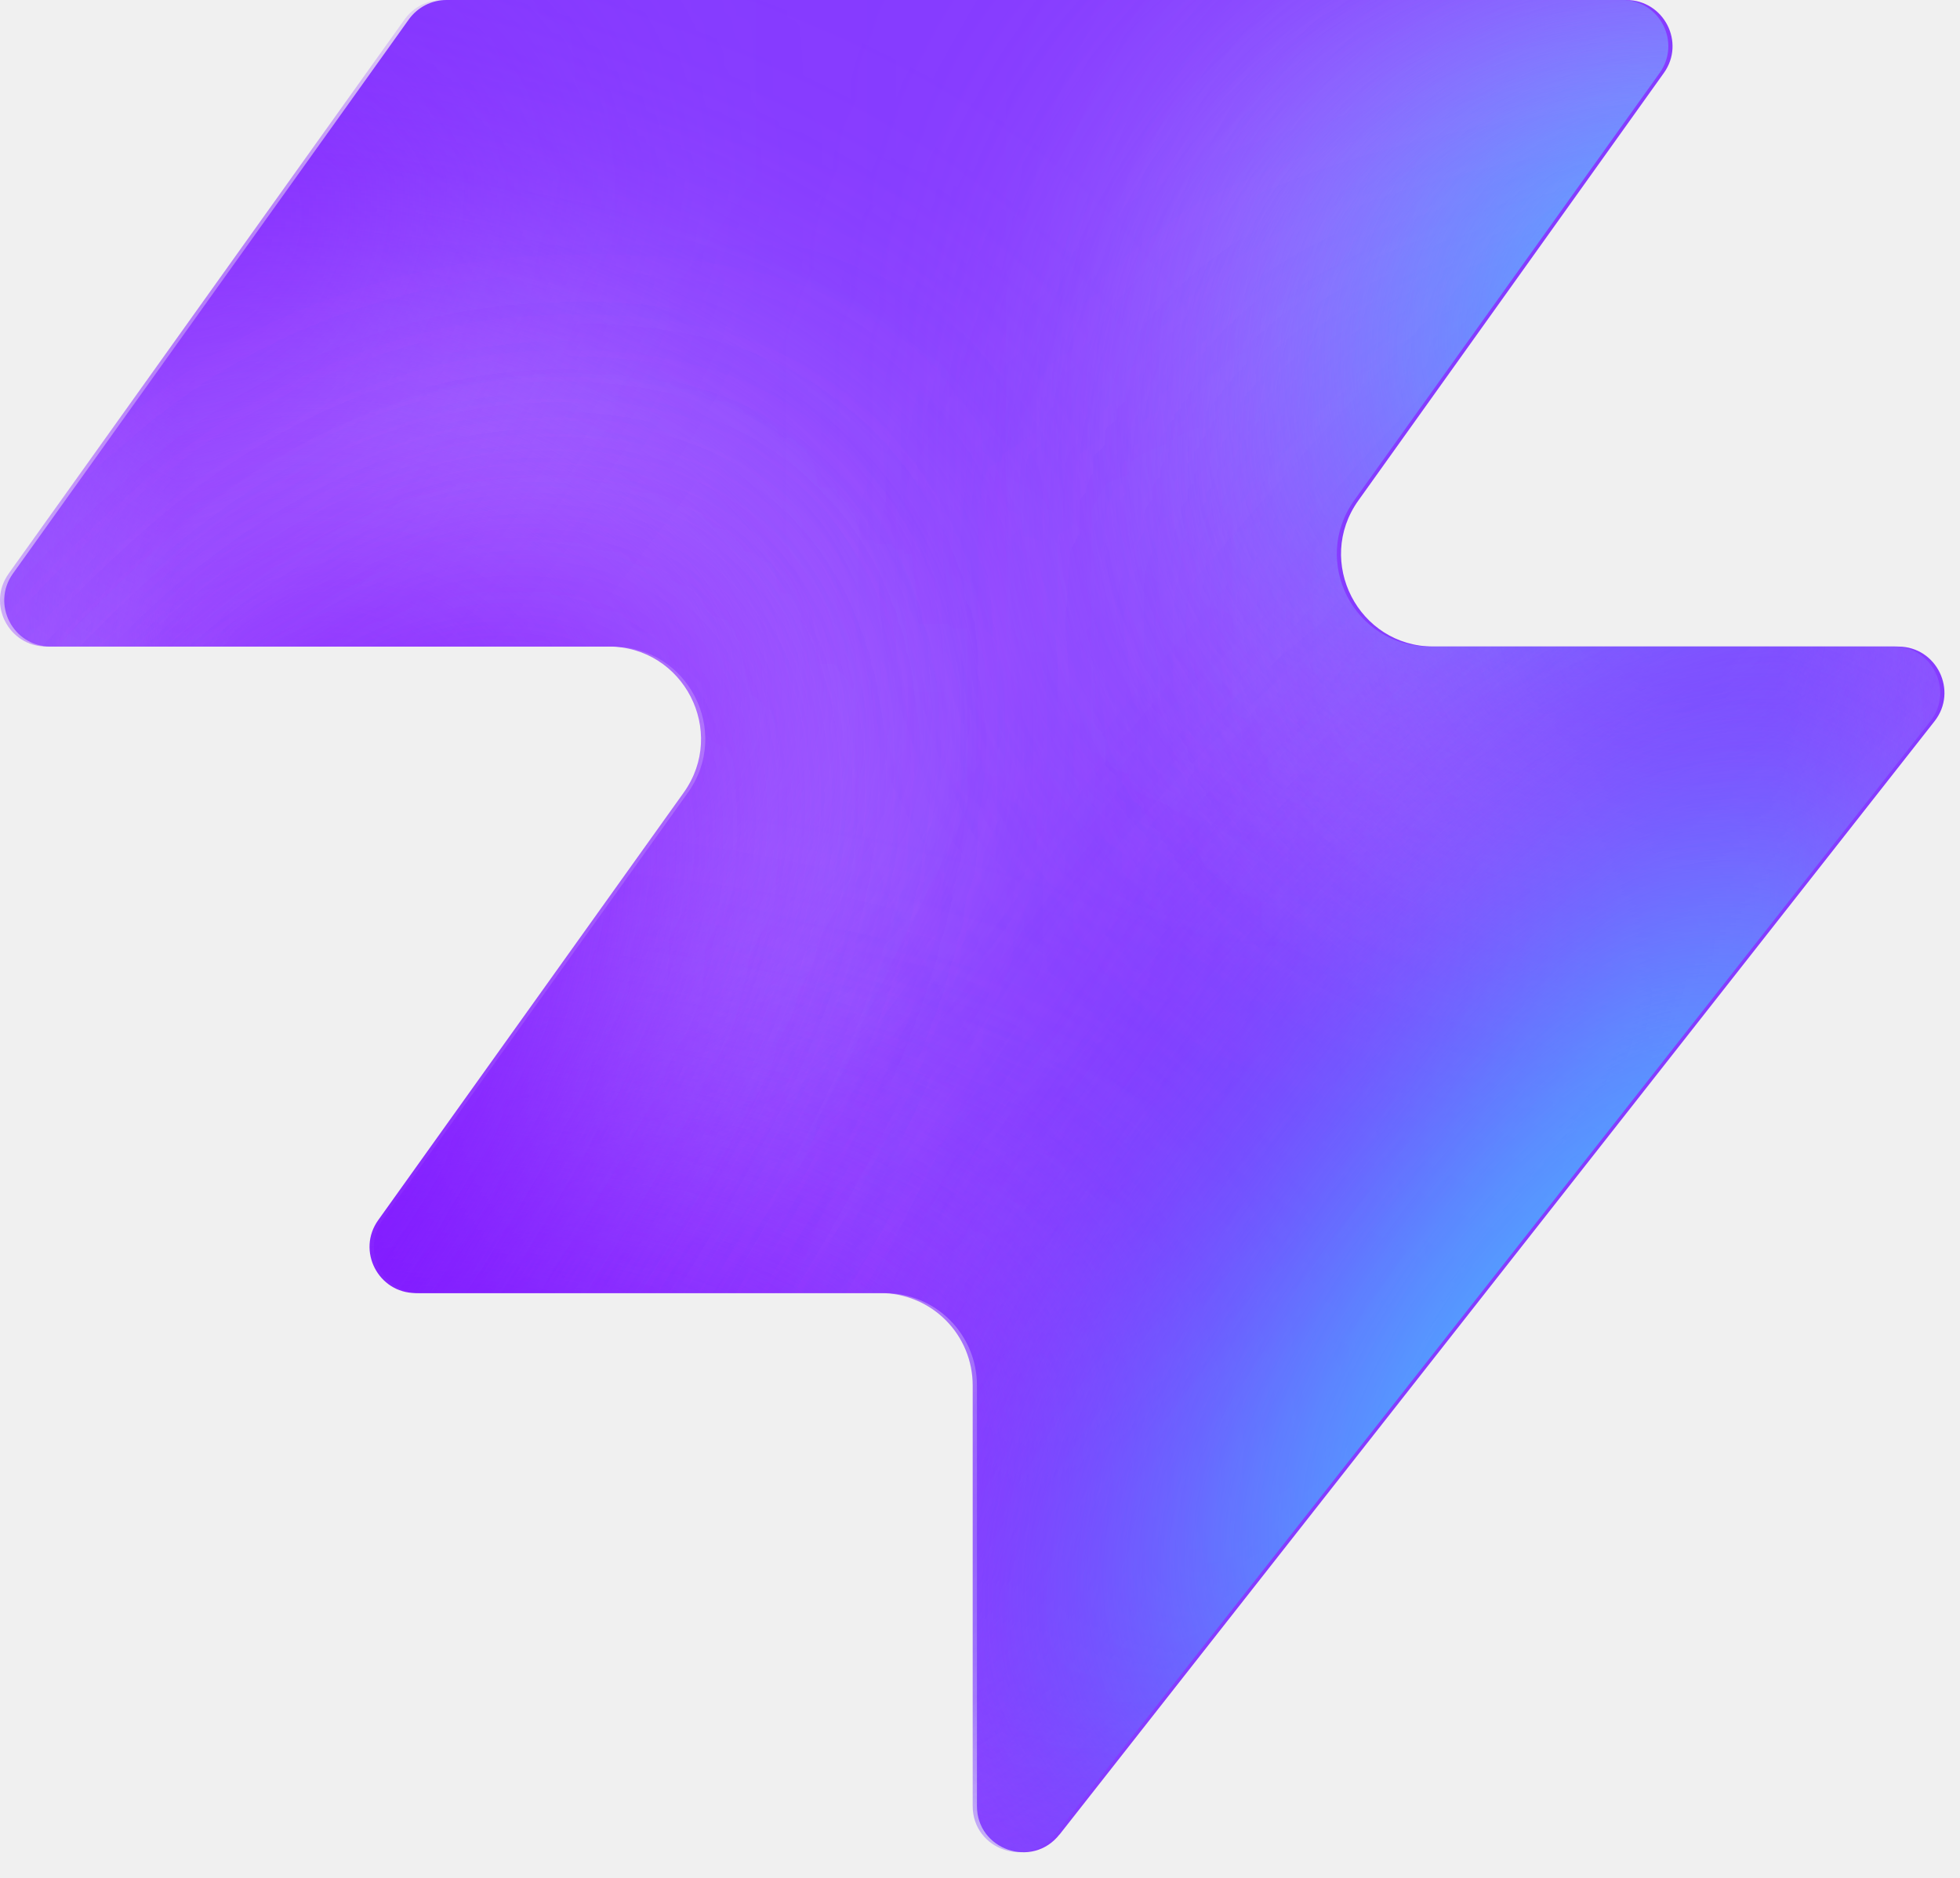
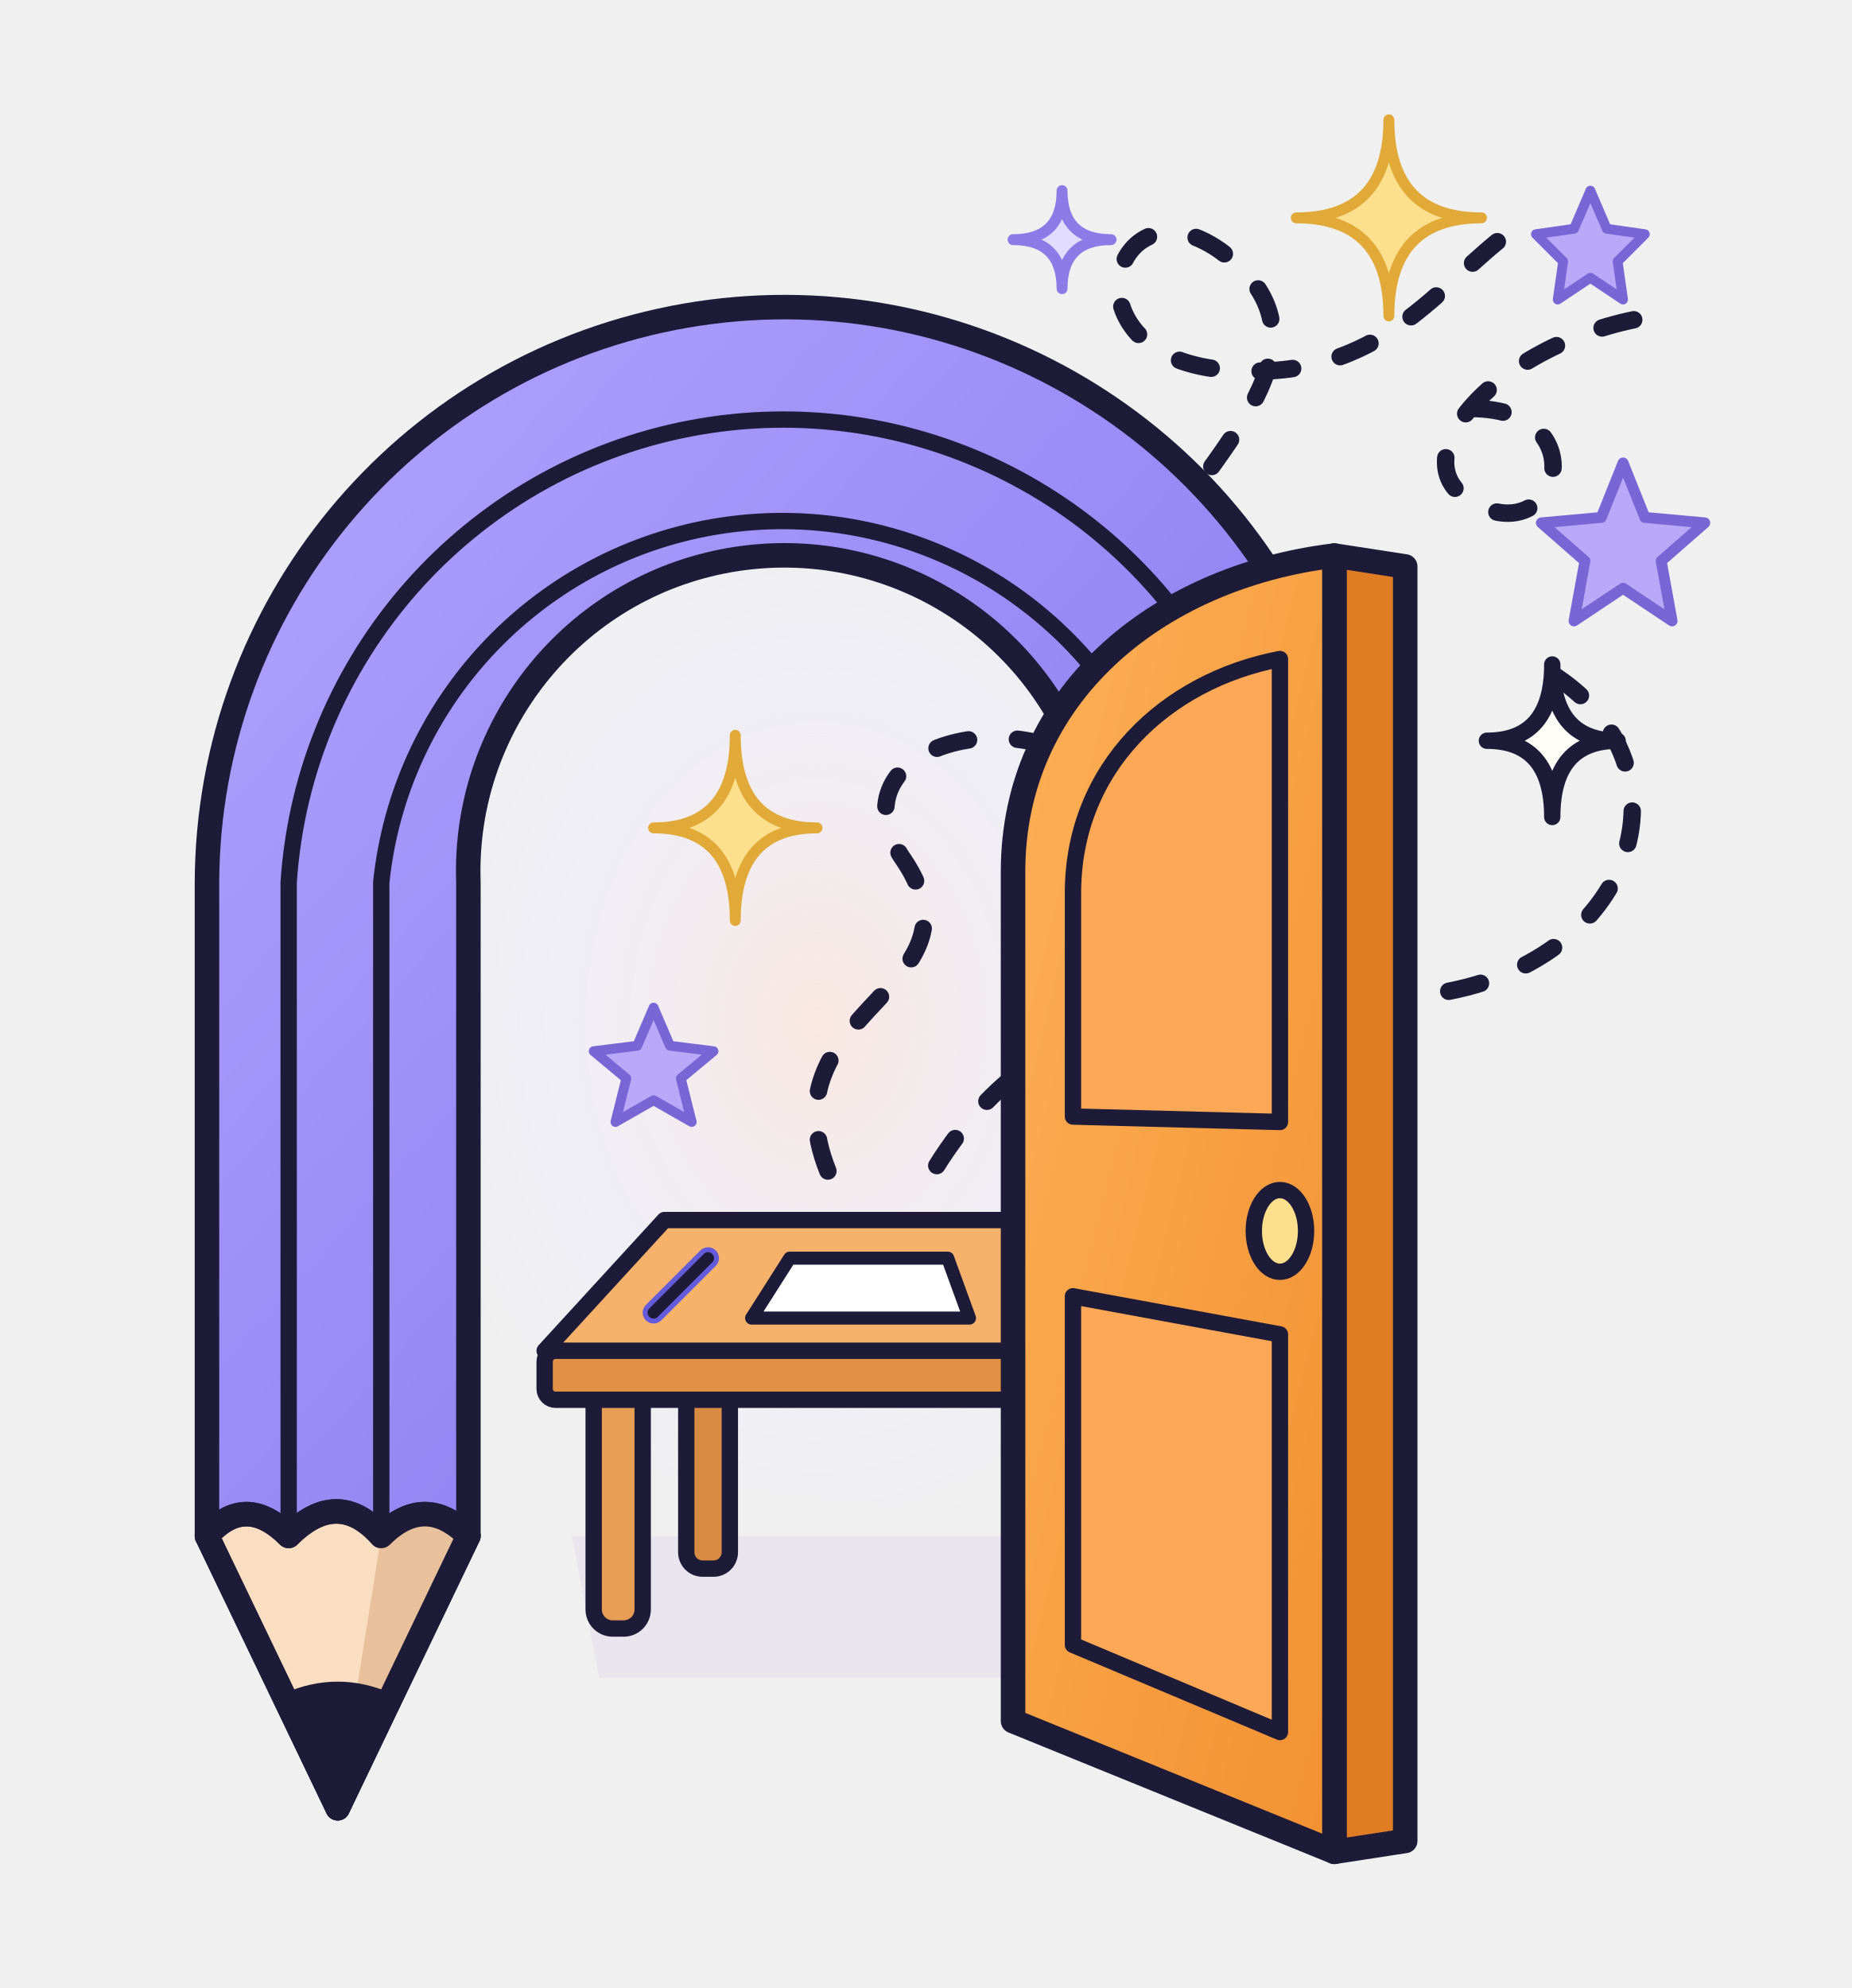
- <svg xmlns="http://www.w3.org/2000/svg" width="48" height="46" fill="none" viewBox="0 0 48 46">
-   <path fill="#863bff" d="M25.946 44.938c-.664.845-2.021.375-2.021-.698V33.937a2.26 2.26 0 0 0-2.262-2.262H10.287c-.92 0-1.456-1.04-.92-1.788l7.48-10.471c1.07-1.497 0-3.578-1.842-3.578H1.237c-.92 0-1.456-1.04-.92-1.788L10.013.474c.214-.297.556-.474.92-.474h28.894c.92 0 1.456 1.04.92 1.788l-7.48 10.471c-1.07 1.498 0 3.579 1.842 3.579h11.377c.943 0 1.473 1.088.89 1.83L25.947 44.94z" style="fill:#863bff;fill:color(display-p3 .525 .23 1);fill-opacity:1" />
-   <mask id="a" width="48" height="46" x="0" y="0" maskUnits="userSpaceOnUse" style="mask-type:alpha">
-     <path fill="#000" d="M25.842 44.938c-.664.844-2.021.375-2.021-.698V33.937a2.26 2.26 0 0 0-2.262-2.262H10.183c-.92 0-1.456-1.04-.92-1.788l7.48-10.471c1.07-1.498 0-3.579-1.842-3.579H1.133c-.92 0-1.456-1.04-.92-1.787L9.91.473c.214-.297.556-.474.92-.474h28.894c.92 0 1.456 1.04.92 1.788l-7.48 10.471c-1.07 1.498 0 3.578 1.842 3.578h11.377c.943 0 1.473 1.088.89 1.832L25.843 44.94z" style="fill:#000;fill-opacity:1" />
-   </mask>
-   <g mask="url(#a)">
-     <g filter="url(#b)">
-       <ellipse cx="5.508" cy="14.704" fill="#ede6ff" rx="5.508" ry="14.704" style="fill:#ede6ff;fill:color(display-p3 .927 .903 1);fill-opacity:1" transform="matrix(.00324 1 1 -.00324 -4.47 31.516)" />
-     </g>
-     <g filter="url(#c)">
-       <ellipse cx="10.399" cy="29.851" fill="#ede6ff" rx="10.399" ry="29.851" style="fill:#ede6ff;fill:color(display-p3 .927 .903 1);fill-opacity:1" transform="matrix(.00324 1 1 -.00324 -39.328 7.883)" />
-     </g>
-     <g filter="url(#d)">
-       <ellipse cx="5.508" cy="30.487" fill="#7e14ff" rx="5.508" ry="30.487" style="fill:#7e14ff;fill:color(display-p3 .492 .077 1);fill-opacity:1" transform="rotate(89.814 -25.913 -14.639)scale(1 -1)" />
-     </g>
-     <g filter="url(#e)">
-       <ellipse cx="5.508" cy="30.599" fill="#7e14ff" rx="5.508" ry="30.599" style="fill:#7e14ff;fill:color(display-p3 .492 .077 1);fill-opacity:1" transform="rotate(89.814 -32.644 -3.334)scale(1 -1)" />
-     </g>
-     <g filter="url(#f)">
-       <ellipse cx="5.508" cy="30.599" fill="#7e14ff" rx="5.508" ry="30.599" style="fill:#7e14ff;fill:color(display-p3 .492 .077 1);fill-opacity:1" transform="matrix(.00324 1 1 -.00324 -34.34 30.47)" />
-     </g>
-     <g filter="url(#g)">
-       <ellipse cx="14.072" cy="22.078" fill="#ede6ff" rx="14.072" ry="22.078" style="fill:#ede6ff;fill:color(display-p3 .927 .903 1);fill-opacity:1" transform="rotate(93.35 24.506 48.493)scale(-1 1)" />
-     </g>
-     <g filter="url(#h)">
-       <ellipse cx="3.47" cy="21.501" fill="#7e14ff" rx="3.47" ry="21.501" style="fill:#7e14ff;fill:color(display-p3 .492 .077 1);fill-opacity:1" transform="rotate(89.009 28.708 47.59)scale(-1 1)" />
-     </g>
-     <g filter="url(#i)">
-       <ellipse cx="3.47" cy="21.501" fill="#7e14ff" rx="3.47" ry="21.501" style="fill:#7e14ff;fill:color(display-p3 .492 .077 1);fill-opacity:1" transform="rotate(89.009 28.708 47.59)scale(-1 1)" />
-     </g>
-     <g filter="url(#j)">
-       <ellipse cx=".387" cy="8.972" fill="#7e14ff" rx="4.407" ry="29.108" style="fill:#7e14ff;fill:color(display-p3 .492 .077 1);fill-opacity:1" transform="rotate(39.51 .387 8.972)" />
-     </g>
-     <g filter="url(#k)">
-       <ellipse cx="47.523" cy="-6.092" fill="#7e14ff" rx="4.407" ry="29.108" style="fill:#7e14ff;fill:color(display-p3 .492 .077 1);fill-opacity:1" transform="rotate(37.892 47.523 -6.092)" />
-     </g>
-     <g filter="url(#l)">
-       <ellipse cx="41.412" cy="6.333" fill="#47bfff" rx="5.971" ry="9.665" style="fill:#47bfff;fill:color(display-p3 .28 .748 1);fill-opacity:1" transform="rotate(37.892 41.412 6.333)" />
-     </g>
-     <g filter="url(#m)">
-       <ellipse cx="-1.879" cy="38.332" fill="#7e14ff" rx="4.407" ry="29.108" style="fill:#7e14ff;fill:color(display-p3 .492 .077 1);fill-opacity:1" transform="rotate(37.892 -1.88 38.332)" />
-     </g>
-     <g filter="url(#n)">
-       <ellipse cx="-1.879" cy="38.332" fill="#7e14ff" rx="4.407" ry="29.108" style="fill:#7e14ff;fill:color(display-p3 .492 .077 1);fill-opacity:1" transform="rotate(37.892 -1.88 38.332)" />
-     </g>
-     <g filter="url(#o)">
-       <ellipse cx="35.651" cy="29.907" fill="#7e14ff" rx="4.407" ry="29.108" style="fill:#7e14ff;fill:color(display-p3 .492 .077 1);fill-opacity:1" transform="rotate(37.892 35.651 29.907)" />
-     </g>
-     <g filter="url(#p)">
-       <ellipse cx="38.418" cy="32.4" fill="#47bfff" rx="5.971" ry="15.297" style="fill:#47bfff;fill:color(display-p3 .28 .748 1);fill-opacity:1" transform="rotate(37.892 38.418 32.4)" />
-     </g>
+ <svg xmlns="http://www.w3.org/2000/svg" viewBox="210 110 340 365" width="100%" height="100%">
+   <defs>
+     <radialGradient id="doorGlow" cx="50%" cy="52%" r="48%">
+       <stop offset="0%" stop-color="#FCE5DC" stop-opacity="0.78" />
+       <stop offset="65%" stop-color="#EEECFF" stop-opacity="0.38" />
+       <stop offset="100%" stop-color="#EEECFF" stop-opacity="0" />
+     </radialGradient>
+     <linearGradient id="pencilGrad" x1="0%" y1="0%" x2="100%" y2="100%">
+       <stop offset="0%" stop-color="#B3A6FD" />
+       <stop offset="50%" stop-color="#9A8BF6" />
+       <stop offset="100%" stop-color="#7F70E5" />
+     </linearGradient>
+     <linearGradient id="doorWood" x1="0%" y1="0%" x2="100%" y2="100%">
+       <stop offset="0%" stop-color="#FDB157" />
+       <stop offset="100%" stop-color="#F29132" />
+     </linearGradient>
+     <style>
+       .ink-stroke {
+         stroke: #1D1B38;
+         stroke-width: 4.5;
+         stroke-linecap: round;
+         stroke-linejoin: round;
+       }
+       .ink-thin {
+         stroke: #1D1B38;
+         stroke-width: 3;
+         stroke-linecap: round;
+         stroke-linejoin: round;
+       }
+       .ink-dashed {
+         stroke: #1D1B38;
+         stroke-width: 3.2;
+         stroke-linecap: round;
+         stroke-linejoin: round;
+         stroke-dasharray: 6 9;
+         fill: none;
+       }
+     </style>
+   </defs>
+   <path d="M 282 375 L 282 270 A 78 78 0 0 1 438 270 L 438 395 Z" fill="url(#doorGlow)" />
+   <polygon points="315,392 435,392 435,418 320,418" fill="#E3DFEC" opacity="0.65" />
+   <g id="study-table">
+     <rect x="336" y="362" width="8" height="36" rx="3" fill="#D98B43" class="ink-thin" />
+     <rect x="319" y="365" width="9" height="44" rx="3.5" fill="#E89D54" class="ink-thin" />
+     <polygon points="310,358 332,334 405,334 405,360" fill="#F6B26B" class="ink-thin" />
+     <rect x="310" y="358" width="95" height="9" rx="2" fill="#E09145" class="ink-thin" />
+     <polygon points="348,352 355,341 384,341 388,352" fill="#FFFFFF" stroke="#1D1B38" stroke-width="2.4" stroke-linejoin="round" />
+     <path d="M 330 351 L 340 341" stroke="#635BDB" stroke-width="4" stroke-linecap="round" />
+     <path d="M 330 351 L 340 341" stroke="#1D1B38" stroke-width="2.2" stroke-linecap="round" />
  </g>
-   <defs>
-     <filter id="b" width="60.045" height="41.654" x="-19.77" y="16.149" color-interpolation-filters="sRGB" filterUnits="userSpaceOnUse">
-       <feFlood flood-opacity="0" result="BackgroundImageFix" />
-       <feBlend in="SourceGraphic" in2="BackgroundImageFix" result="shape" />
-       <feGaussianBlur result="effect1_foregroundBlur_2002_17158" stdDeviation="7.659" />
-     </filter>
-     <filter id="c" width="90.34" height="51.437" x="-54.613" y="-7.533" color-interpolation-filters="sRGB" filterUnits="userSpaceOnUse">
-       <feFlood flood-opacity="0" result="BackgroundImageFix" />
-       <feBlend in="SourceGraphic" in2="BackgroundImageFix" result="shape" />
-       <feGaussianBlur result="effect1_foregroundBlur_2002_17158" stdDeviation="7.659" />
-     </filter>
-     <filter id="d" width="79.355" height="29.4" x="-49.64" y="2.03" color-interpolation-filters="sRGB" filterUnits="userSpaceOnUse">
-       <feFlood flood-opacity="0" result="BackgroundImageFix" />
-       <feBlend in="SourceGraphic" in2="BackgroundImageFix" result="shape" />
-       <feGaussianBlur result="effect1_foregroundBlur_2002_17158" stdDeviation="4.596" />
-     </filter>
-     <filter id="e" width="79.579" height="29.4" x="-45.045" y="20.029" color-interpolation-filters="sRGB" filterUnits="userSpaceOnUse">
-       <feFlood flood-opacity="0" result="BackgroundImageFix" />
-       <feBlend in="SourceGraphic" in2="BackgroundImageFix" result="shape" />
-       <feGaussianBlur result="effect1_foregroundBlur_2002_17158" stdDeviation="4.596" />
-     </filter>
-     <filter id="f" width="79.579" height="29.4" x="-43.513" y="21.178" color-interpolation-filters="sRGB" filterUnits="userSpaceOnUse">
-       <feFlood flood-opacity="0" result="BackgroundImageFix" />
-       <feBlend in="SourceGraphic" in2="BackgroundImageFix" result="shape" />
-       <feGaussianBlur result="effect1_foregroundBlur_2002_17158" stdDeviation="4.596" />
-     </filter>
-     <filter id="g" width="74.749" height="58.852" x="15.756" y="-17.901" color-interpolation-filters="sRGB" filterUnits="userSpaceOnUse">
-       <feFlood flood-opacity="0" result="BackgroundImageFix" />
-       <feBlend in="SourceGraphic" in2="BackgroundImageFix" result="shape" />
-       <feGaussianBlur result="effect1_foregroundBlur_2002_17158" stdDeviation="7.659" />
-     </filter>
-     <filter id="h" width="61.377" height="25.362" x="23.548" y="2.284" color-interpolation-filters="sRGB" filterUnits="userSpaceOnUse">
-       <feFlood flood-opacity="0" result="BackgroundImageFix" />
-       <feBlend in="SourceGraphic" in2="BackgroundImageFix" result="shape" />
-       <feGaussianBlur result="effect1_foregroundBlur_2002_17158" stdDeviation="4.596" />
-     </filter>
-     <filter id="i" width="61.377" height="25.362" x="23.548" y="2.284" color-interpolation-filters="sRGB" filterUnits="userSpaceOnUse">
-       <feFlood flood-opacity="0" result="BackgroundImageFix" />
-       <feBlend in="SourceGraphic" in2="BackgroundImageFix" result="shape" />
-       <feGaussianBlur result="effect1_foregroundBlur_2002_17158" stdDeviation="4.596" />
-     </filter>
-     <filter id="j" width="56.045" height="63.649" x="-27.636" y="-22.853" color-interpolation-filters="sRGB" filterUnits="userSpaceOnUse">
-       <feFlood flood-opacity="0" result="BackgroundImageFix" />
-       <feBlend in="SourceGraphic" in2="BackgroundImageFix" result="shape" />
-       <feGaussianBlur result="effect1_foregroundBlur_2002_17158" stdDeviation="4.596" />
-     </filter>
-     <filter id="k" width="54.814" height="64.646" x="20.116" y="-38.415" color-interpolation-filters="sRGB" filterUnits="userSpaceOnUse">
-       <feFlood flood-opacity="0" result="BackgroundImageFix" />
-       <feBlend in="SourceGraphic" in2="BackgroundImageFix" result="shape" />
-       <feGaussianBlur result="effect1_foregroundBlur_2002_17158" stdDeviation="4.596" />
-     </filter>
-     <filter id="l" width="33.541" height="35.313" x="24.641" y="-11.323" color-interpolation-filters="sRGB" filterUnits="userSpaceOnUse">
-       <feFlood flood-opacity="0" result="BackgroundImageFix" />
-       <feBlend in="SourceGraphic" in2="BackgroundImageFix" result="shape" />
-       <feGaussianBlur result="effect1_foregroundBlur_2002_17158" stdDeviation="4.596" />
-     </filter>
-     <filter id="m" width="54.814" height="64.646" x="-29.286" y="6.009" color-interpolation-filters="sRGB" filterUnits="userSpaceOnUse">
-       <feFlood flood-opacity="0" result="BackgroundImageFix" />
-       <feBlend in="SourceGraphic" in2="BackgroundImageFix" result="shape" />
-       <feGaussianBlur result="effect1_foregroundBlur_2002_17158" stdDeviation="4.596" />
-     </filter>
-     <filter id="n" width="54.814" height="64.646" x="-29.286" y="6.009" color-interpolation-filters="sRGB" filterUnits="userSpaceOnUse">
-       <feFlood flood-opacity="0" result="BackgroundImageFix" />
-       <feBlend in="SourceGraphic" in2="BackgroundImageFix" result="shape" />
-       <feGaussianBlur result="effect1_foregroundBlur_2002_17158" stdDeviation="4.596" />
-     </filter>
-     <filter id="o" width="54.814" height="64.646" x="8.244" y="-2.416" color-interpolation-filters="sRGB" filterUnits="userSpaceOnUse">
-       <feFlood flood-opacity="0" result="BackgroundImageFix" />
-       <feBlend in="SourceGraphic" in2="BackgroundImageFix" result="shape" />
-       <feGaussianBlur result="effect1_foregroundBlur_2002_17158" stdDeviation="4.596" />
-     </filter>
-     <filter id="p" width="39.409" height="43.623" x="18.713" y="10.588" color-interpolation-filters="sRGB" filterUnits="userSpaceOnUse">
-       <feFlood flood-opacity="0" result="BackgroundImageFix" />
-       <feBlend in="SourceGraphic" in2="BackgroundImageFix" result="shape" />
-       <feGaussianBlur result="effect1_foregroundBlur_2002_17158" stdDeviation="4.596" />
-     </filter>
-   </defs>
+   <g id="magic-trails">
+     <path d="M 362 325 C 350 295, 392 292, 376 268 C 362 248, 395 238, 412 252" class="ink-dashed" />
+     <path d="M 382 324 C 392 308, 405 300, 416 298" class="ink-dashed" />
+     <path d="M 424 208 C 435 190, 456 172, 434 156 C 414 142, 404 176, 436 178 C 464 180, 474 162, 488 152" class="ink-dashed" />
+     <path d="M 480 185 C 504 185, 496 212, 480 202 C 466 194, 486 172, 514 168" class="ink-dashed" />
+     <path d="M 476 292 C 512 285, 522 248, 492 232" class="ink-dashed" />
+     <path d="M 345 245 Q 345 262 330 262 Q 345 262 345 279 Q 345 262 360 262 Q 345 262 345 245 Z" fill="#FDE08D" stroke="#E0A938" stroke-width="2" stroke-linejoin="round" />
+     <path d="M 465 132 Q 465 150 448 150 Q 465 150 465 168 Q 465 150 482 150 Q 465 150 465 132 Z" fill="#FDE08D" stroke="#E0A938" stroke-width="2" stroke-linejoin="round" />
+     <path d="M 495 232 Q 495 246 483 246 Q 495 246 495 260 Q 495 246 507 246 Q 495 246 495 232 Z" fill="#FFFDF7" class="ink-thin" />
+     <path d="M 405 145 Q 405 154 396 154 Q 405 154 405 163 Q 405 154 414 154 Q 405 154 405 145 Z" fill="#E2DCFF" stroke="#8C7AE6" stroke-width="2" stroke-linejoin="round" />
+     <polygon points="330,295 333,302 341,303 335,308 337,316 330,312 323,316 325,308 319,303 327,302" fill="#B8A9F8" stroke="#7866D5" stroke-width="1.8" stroke-linejoin="round" />
+     <polygon points="508,195 512,205 523,206 515,213 517,224 508,218 499,224 501,213 493,206 504,205" fill="#B8A9F8" stroke="#7866D5" stroke-width="2" stroke-linejoin="round" />
+     <polygon points="502,145 505,152 512,153 507,158 508,165 502,161 496,165 497,158 492,153 499,152" fill="#B8A9F8" stroke="#7866D5" stroke-width="1.8" stroke-linejoin="round" />
+   </g>
+   <g id="pencil-arch">
+     <path d="M 248 392              L 248 272              A 106 106 0 0 1 452 232              L 410 255              A 58 58 0 0 0 296 272              L 296 392              Z" fill="url(#pencilGrad)" class="ink-stroke" />
+     <path d="M 263 390 L 263 272 A 91 91 0 0 1 436 239" fill="none" class="ink-thin" />
+     <path d="M 280 390 L 280 272 A 74 74 0 0 1 420 247" fill="none" class="ink-thin" />
+     <path d="M 248 392              Q 255 384 263 392              Q 272 383 280 392              Q 288 384 296 392              L 272 442              Z" fill="#F9DEC2" class="ink-stroke" />
+     <path d="M 280 392 Q 288 384 296 392 L 272 442 Z" fill="#E8C09B" />
+     <path d="M 248 392 Q 255 384 263 392 Q 272 383 280 392 Q 288 384 296 392 L 272 442 Z" fill="none" class="ink-stroke" />
+     <path d="M 263 423 Q 272 419 281 423 L 272 442 Z" fill="#1D1B38" class="ink-stroke" />
+   </g>
+   <g id="open-door">
+     <polygon points="455,212 468,214 468,448 455,450" fill="#E07D24" class="ink-stroke" />
+     <path d="M 396 270              C 396 238, 422 216, 455 212              L 455 450              L 396 426              Z" fill="url(#doorWood)" class="ink-stroke" />
+     <path d="M 407 274              C 407 251, 424 235, 445 231              L 445 316              L 407 315              Z" fill="#FCA856" class="ink-thin" />
+     <polygon points="407,348 445,355 445,428 407,412" fill="#FCA856" class="ink-thin" />
+     <ellipse cx="445" cy="336" rx="4.8" ry="7.5" fill="#FDE08D" class="ink-thin" />
+   </g>
</svg>
